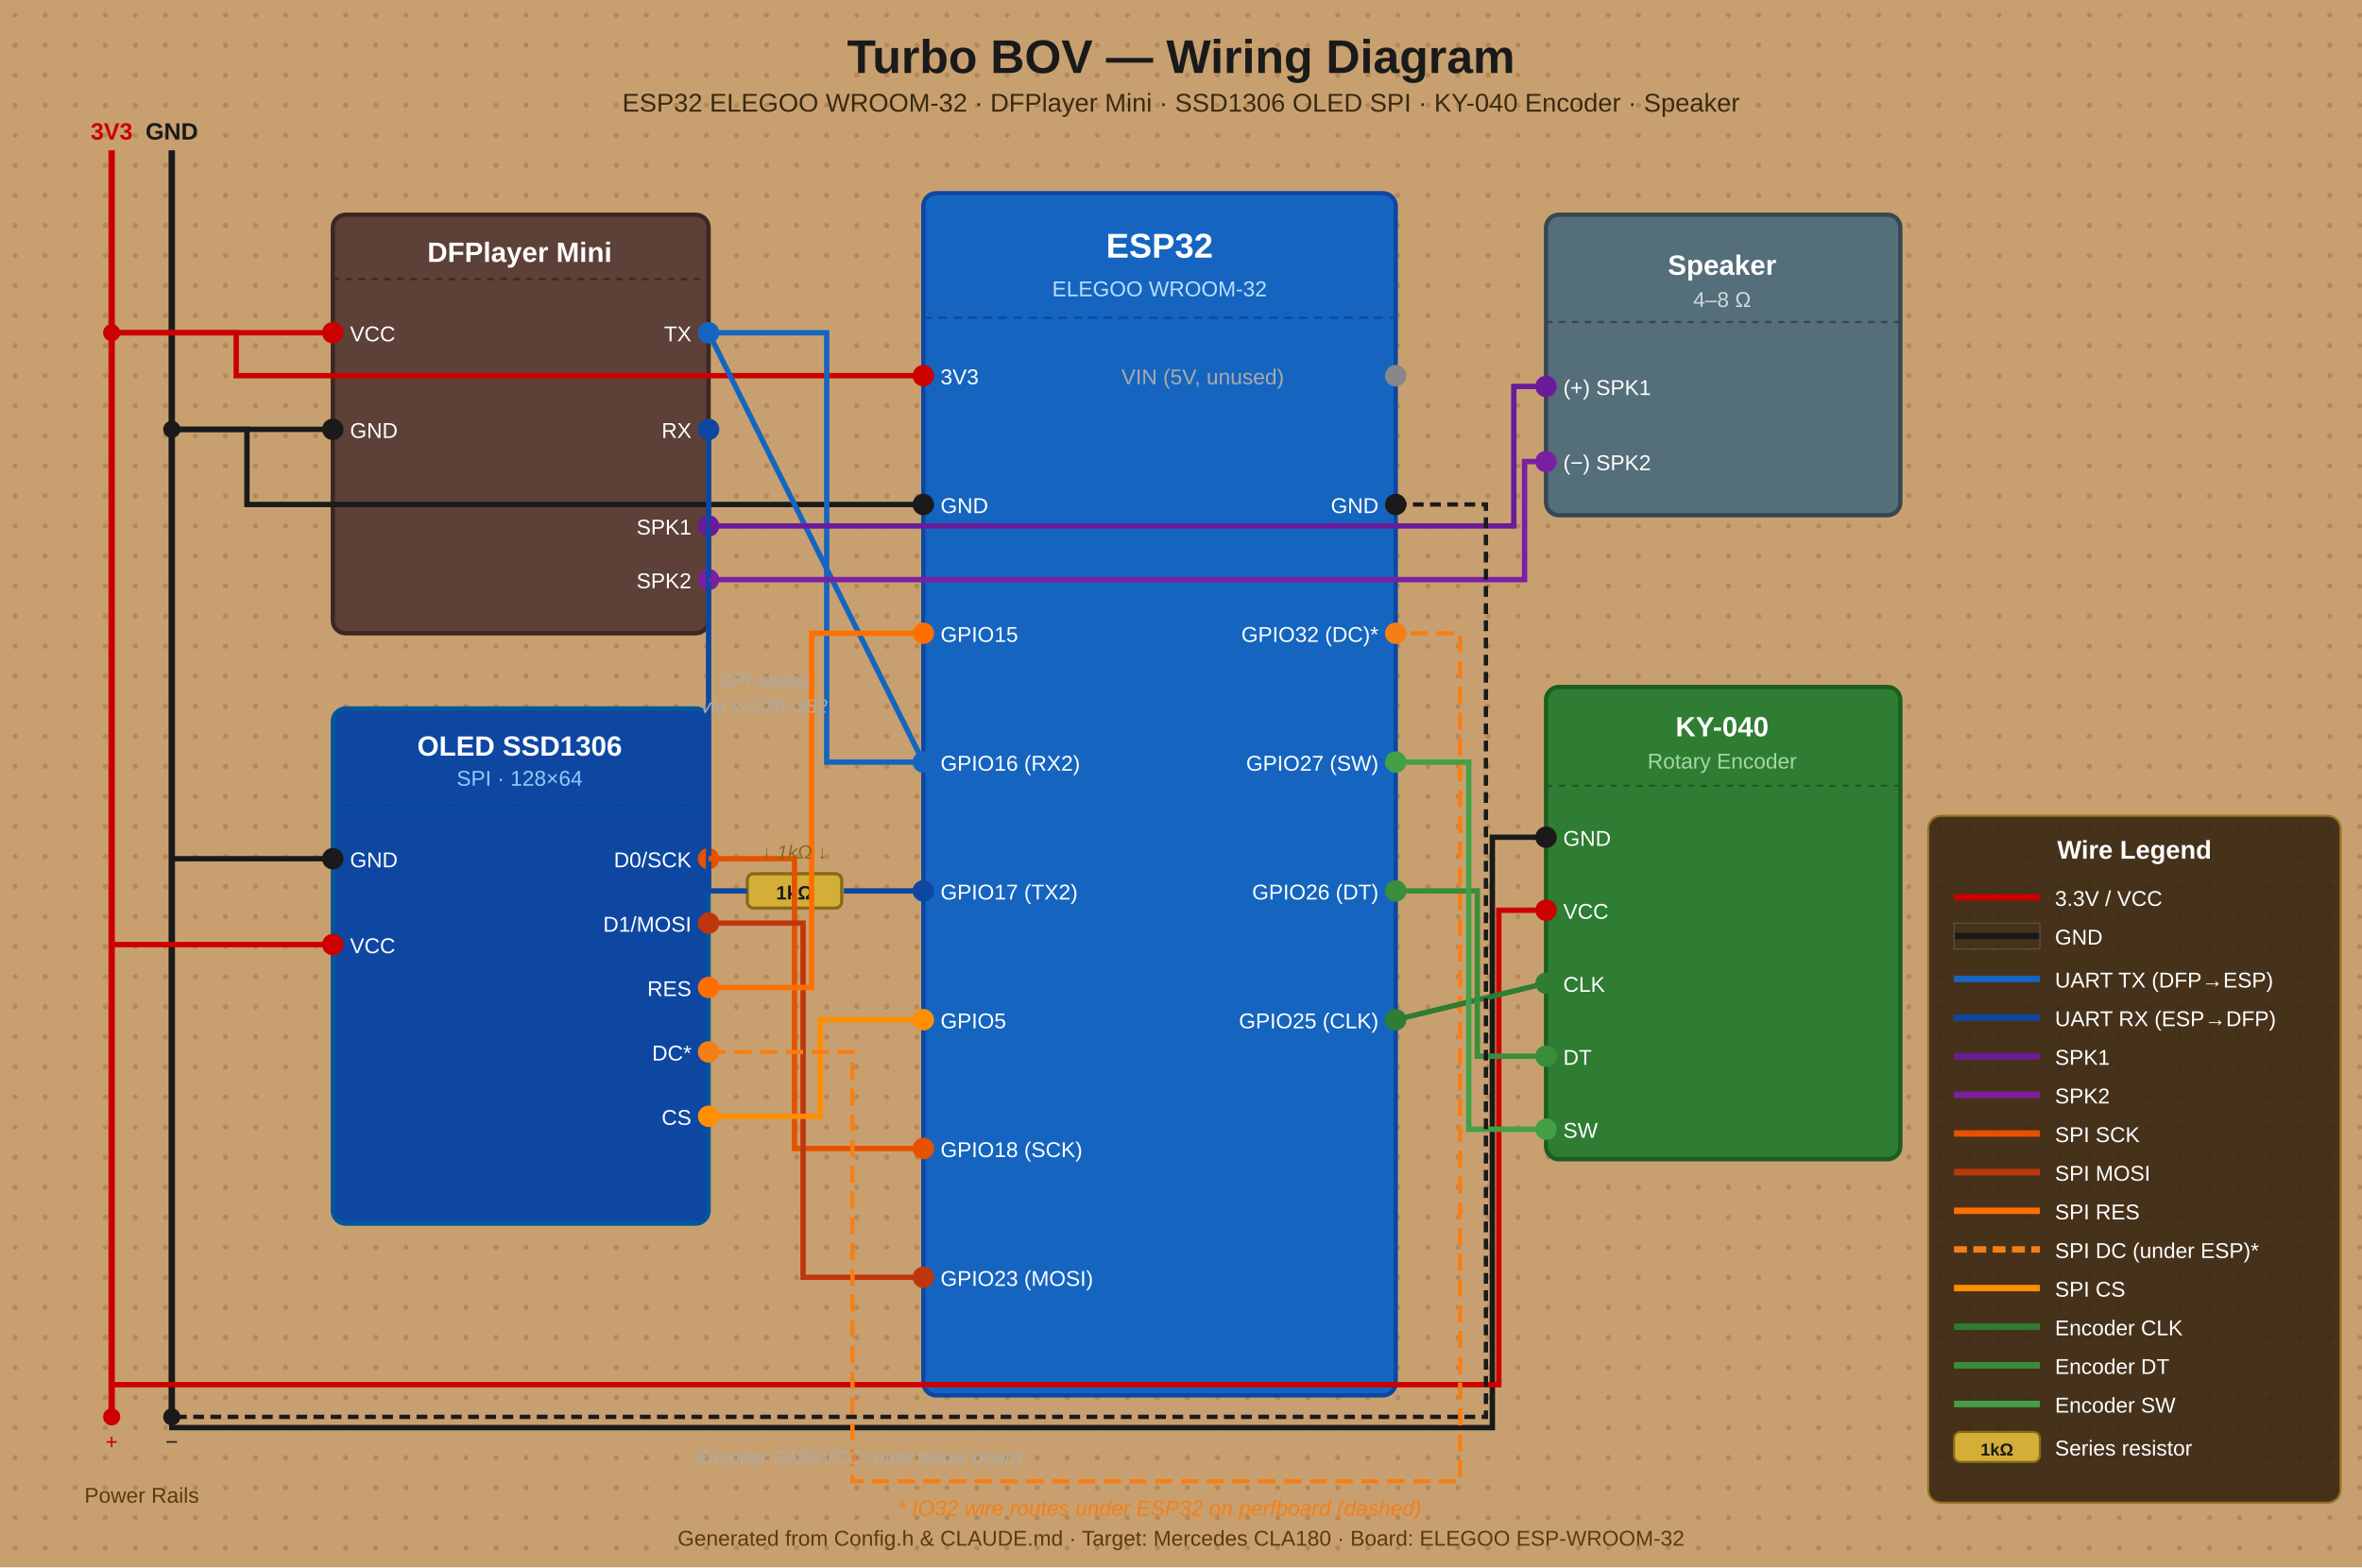
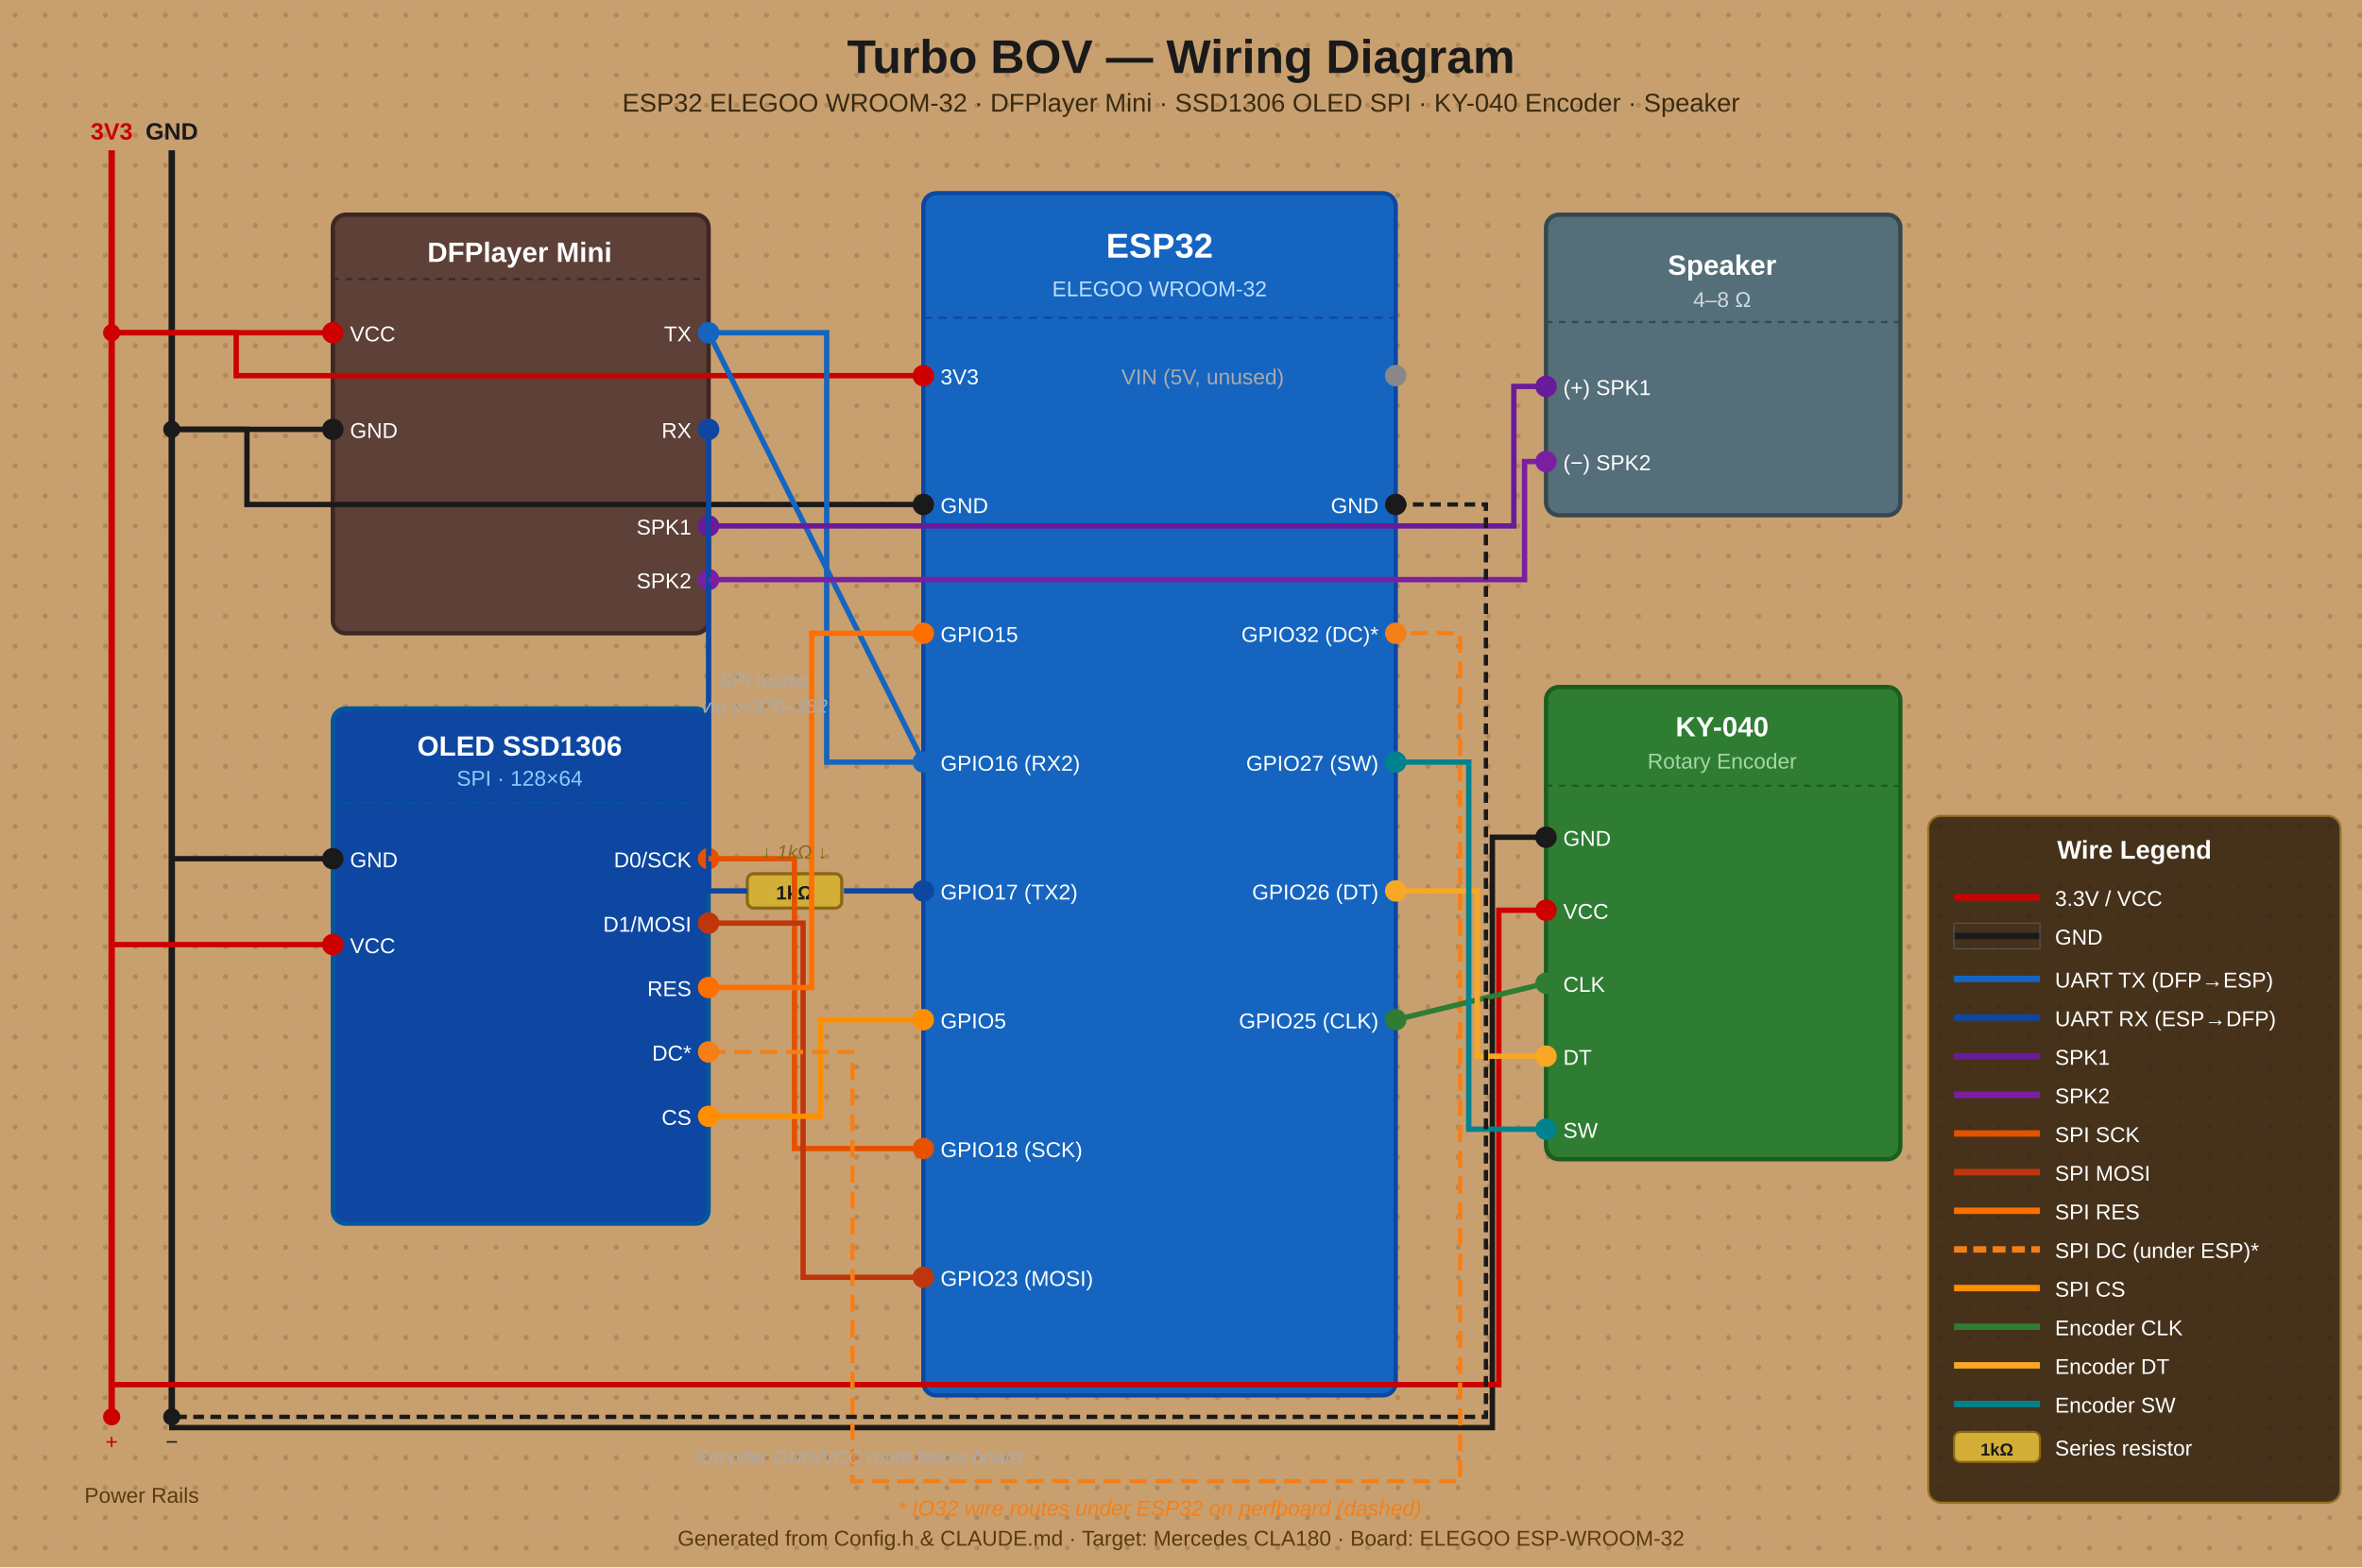
<svg xmlns="http://www.w3.org/2000/svg" viewBox="0 0 1100 730" width="1100" height="730" font-family="Arial, sans-serif">
  <rect width="1100" height="730" fill="#C8A070" />
  <defs>
    <pattern id="dots" x="0" y="0" width="14" height="14" patternUnits="userSpaceOnUse">
      <circle cx="7" cy="7" r="1.2" fill="#A07040" opacity="0.5" />
    </pattern>
  </defs>
  <rect width="1100" height="730" fill="url(#dots)" />
  <text x="550" y="34" text-anchor="middle" font-size="22" font-weight="bold" fill="#1A1A1A">Turbo BOV — Wiring Diagram</text>
  <text x="550" y="52" text-anchor="middle" font-size="12" fill="#3A2A10">ESP32 ELEGOO WROOM-32 · DFPlayer Mini · SSD1306 OLED SPI · KY-040 Encoder · Speaker</text>
  <line x1="52" y1="70" x2="52" y2="660" stroke="#CC0000" stroke-width="3" />
  <text x="52" y="65" text-anchor="middle" font-size="11" font-weight="bold" fill="#CC0000">3V3</text>
  <text x="52" y="675" text-anchor="middle" font-size="10" fill="#CC0000">+</text>
  <line x1="80" y1="70" x2="80" y2="660" stroke="#1A1A1A" stroke-width="3" />
  <text x="80" y="65" text-anchor="middle" font-size="11" font-weight="bold" fill="#1A1A1A">GND</text>
  <text x="80" y="675" text-anchor="middle" font-size="10" fill="#1A1A1A">−</text>
  <text x="66" y="700" text-anchor="middle" font-size="10" fill="#5A3A10">Power Rails</text>
  <rect x="430" y="90" width="220" height="560" rx="6" fill="#1565C0" stroke="#0D47A1" stroke-width="2" />
  <text x="540" y="120" text-anchor="middle" font-size="16" font-weight="bold" fill="white">ESP32</text>
  <text x="540" y="138" text-anchor="middle" font-size="10" fill="#BBDEFB">ELEGOO WROOM-32</text>
  <line x1="430" y1="148" x2="650" y2="148" stroke="#0D47A1" stroke-width="1" stroke-dasharray="4,3" />
  <circle cx="430" cy="175" r="5" fill="#CC0000" />
  <text x="438" y="179" font-size="10" fill="white">3V3</text>
  <circle cx="430" cy="235" r="5" fill="#1A1A1A" />
  <text x="438" y="239" font-size="10" fill="white">GND</text>
  <circle cx="430" cy="295" r="5" fill="#FF6F00" />
  <text x="438" y="299" font-size="10" fill="white">GPIO15</text>
  <circle cx="430" cy="355" r="5" fill="#1565C0" />
  <text x="438" y="359" font-size="10" fill="white">GPIO16 (RX2)</text>
  <circle cx="430" cy="415" r="5" fill="#0D47A1" />
  <text x="438" y="419" font-size="10" fill="white">GPIO17 (TX2)</text>
  <circle cx="430" cy="475" r="5" fill="#FF8F00" />
  <text x="438" y="479" font-size="10" fill="white">GPIO5</text>
  <circle cx="430" cy="535" r="5" fill="#E65100" />
  <text x="438" y="539" font-size="10" fill="white">GPIO18 (SCK)</text>
  <circle cx="430" cy="595" r="5" fill="#BF360C" />
  <text x="438" y="599" font-size="10" fill="white">GPIO23 (MOSI)</text>
  <circle cx="650" cy="175" r="5" fill="#888888" />
  <text x="598" y="179" font-size="10" fill="#AAAAAA" text-anchor="end">VIN (5V, unused)</text>
  <circle cx="650" cy="235" r="5" fill="#1A1A1A" />
  <text x="642" y="239" font-size="10" fill="white" text-anchor="end">GND</text>
  <circle cx="650" cy="295" r="5" fill="#F57F17" />
  <text x="642" y="299" font-size="10" fill="white" text-anchor="end">GPIO32 (DC)*</text>
-   <circle cx="650" cy="355" r="5" fill="#43A047" />
+   <circle cx="650" cy="355" r="5" fill="#00838F" />
  <text x="642" y="359" font-size="10" fill="white" text-anchor="end">GPIO27 (SW)</text>
-   <circle cx="650" cy="415" r="5" fill="#388E3C" />
+   <circle cx="650" cy="415" r="5" fill="#F9A825" />
  <text x="642" y="419" font-size="10" fill="white" text-anchor="end">GPIO26 (DT)</text>
  <circle cx="650" cy="475" r="5" fill="#2E7D32" />
  <text x="642" y="479" font-size="10" fill="white" text-anchor="end">GPIO25 (CLK)</text>
  <rect x="155" y="100" width="175" height="195" rx="6" fill="#5D4037" stroke="#3E2723" stroke-width="2" />
  <text x="242" y="122" text-anchor="middle" font-size="13" font-weight="bold" fill="white">DFPlayer Mini</text>
  <line x1="155" y1="130" x2="330" y2="130" stroke="#3E2723" stroke-width="1" stroke-dasharray="3,3" />
  <circle cx="155" cy="155" r="5" fill="#CC0000" />
  <text x="163" y="159" font-size="10" fill="white">VCC</text>
  <circle cx="155" cy="200" r="5" fill="#1A1A1A" />
  <text x="163" y="204" font-size="10" fill="white">GND</text>
  <circle cx="330" cy="155" r="5" fill="#1565C0" />
  <text x="322" y="159" font-size="10" fill="white" text-anchor="end">TX</text>
  <circle cx="330" cy="200" r="5" fill="#0D47A1" />
  <text x="322" y="204" font-size="10" fill="white" text-anchor="end">RX</text>
  <circle cx="330" cy="245" r="5" fill="#6A1B9A" />
  <text x="322" y="249" font-size="10" fill="white" text-anchor="end">SPK1</text>
  <circle cx="330" cy="270" r="5" fill="#7B1FA2" />
  <text x="322" y="274" font-size="10" fill="white" text-anchor="end">SPK2</text>
  <rect x="155" y="330" width="175" height="240" rx="6" fill="#0D47A1" stroke="#01579B" stroke-width="2" />
  <text x="242" y="352" text-anchor="middle" font-size="13" font-weight="bold" fill="white">OLED SSD1306</text>
  <text x="242" y="366" text-anchor="middle" font-size="10" fill="#90CAF9">SPI · 128×64</text>
  <line x1="155" y1="374" x2="330" y2="374" stroke="#01579B" stroke-width="1" stroke-dasharray="3,3" />
  <circle cx="155" cy="400" r="5" fill="#1A1A1A" />
  <text x="163" y="404" font-size="10" fill="white">GND</text>
  <circle cx="155" cy="440" r="5" fill="#CC0000" />
  <text x="163" y="444" font-size="10" fill="white">VCC</text>
  <circle cx="330" cy="400" r="5" fill="#E65100" />
  <text x="322" y="404" font-size="10" fill="white" text-anchor="end">D0/SCK</text>
  <circle cx="330" cy="430" r="5" fill="#BF360C" />
  <text x="322" y="434" font-size="10" fill="white" text-anchor="end">D1/MOSI</text>
  <circle cx="330" cy="460" r="5" fill="#FF6F00" />
  <text x="322" y="464" font-size="10" fill="white" text-anchor="end">RES</text>
  <circle cx="330" cy="490" r="5" fill="#F57F17" />
  <text x="322" y="494" font-size="10" fill="white" text-anchor="end">DC*</text>
  <circle cx="330" cy="520" r="5" fill="#FF8F00" />
  <text x="322" y="524" font-size="10" fill="white" text-anchor="end">CS</text>
  <rect x="720" y="320" width="165" height="220" rx="6" fill="#2E7D32" stroke="#1B5E20" stroke-width="2" />
  <text x="802" y="343" text-anchor="middle" font-size="13" font-weight="bold" fill="white">KY-040</text>
  <text x="802" y="358" text-anchor="middle" font-size="10" fill="#A5D6A7">Rotary Encoder</text>
  <line x1="720" y1="366" x2="885" y2="366" stroke="#1B5E20" stroke-width="1" stroke-dasharray="3,3" />
  <circle cx="720" cy="390" r="5" fill="#1A1A1A" />
  <text x="728" y="394" font-size="10" fill="white">GND</text>
  <circle cx="720" cy="424" r="5" fill="#CC0000" />
  <text x="728" y="428" font-size="10" fill="white">VCC</text>
  <circle cx="720" cy="458" r="5" fill="#2E7D32" />
  <text x="728" y="462" font-size="10" fill="white">CLK</text>
-   <circle cx="720" cy="492" r="5" fill="#388E3C" />
+   <circle cx="720" cy="492" r="5" fill="#F9A825" />
  <text x="728" y="496" font-size="10" fill="white">DT</text>
-   <circle cx="720" cy="526" r="5" fill="#43A047" />
+   <circle cx="720" cy="526" r="5" fill="#00838F" />
  <text x="728" y="530" font-size="10" fill="white">SW</text>
  <rect x="720" y="100" width="165" height="140" rx="6" fill="#546E7A" stroke="#37474F" stroke-width="2" />
  <text x="802" y="128" text-anchor="middle" font-size="13" font-weight="bold" fill="white">Speaker</text>
  <text x="802" y="143" text-anchor="middle" font-size="10" fill="#CFD8DC">4–8 Ω</text>
  <line x1="720" y1="150" x2="885" y2="150" stroke="#37474F" stroke-width="1" stroke-dasharray="3,3" />
  <circle cx="720" cy="180" r="5" fill="#6A1B9A" />
  <text x="728" y="184" font-size="10" fill="white">(+) SPK1</text>
  <circle cx="720" cy="215" r="5" fill="#7B1FA2" />
  <text x="728" y="219" font-size="10" fill="white">(−) SPK2</text>
  <line x1="52" y1="155" x2="155" y2="155" stroke="#CC0000" stroke-width="2.5" />
  <line x1="80" y1="200" x2="155" y2="200" stroke="#1A1A1A" stroke-width="2.5" />
  <line x1="80" y1="400" x2="155" y2="400" stroke="#1A1A1A" stroke-width="2.5" />
  <line x1="52" y1="440" x2="155" y2="440" stroke="#CC0000" stroke-width="2.5" />
  <polyline points="430,175 110,175 110,155 52,155" stroke="#CC0000" stroke-width="2.5" fill="none" />
  <circle cx="52" cy="155" r="4" fill="#CC0000" />
  <polyline points="430,235 115,235 115,200 80,200" stroke="#1A1A1A" stroke-width="2.5" fill="none" />
  <circle cx="80" cy="200" r="4" fill="#1A1A1A" />
  <polyline points="720,390 695,390 695,665 80,665 80,660" stroke="#1A1A1A" stroke-width="2.5" fill="none" />
  <circle cx="80" cy="660" r="4" fill="#1A1A1A" />
  <polyline points="720,424 698,424 698,645 52,645 52,660" stroke="#CC0000" stroke-width="2.5" fill="none" />
  <circle cx="52" cy="660" r="4" fill="#CC0000" />
  <line x1="330" y1="155" x2="430" y2="355" stroke="#1565C0" stroke-width="2.5" />
  <polyline points="330,155 385,155 385,355 430,355" stroke="#1565C0" stroke-width="2.5" fill="none" />
  <line x1="430" y1="415" x2="393" y2="415" stroke="#0D47A1" stroke-width="2.5" />
  <rect x="348" y="407" width="44" height="16" rx="3" fill="#D4AF37" stroke="#8B6914" stroke-width="1.5" />
  <text x="370" y="419" text-anchor="middle" font-size="9" font-weight="bold" fill="#1A1A1A">1kΩ</text>
  <polyline points="348,415 330,415 330,200" stroke="#0D47A1" stroke-width="2.5" fill="none" />
  <polyline points="330,245 705,245 705,180 720,180" stroke="#6A1B9A" stroke-width="2.5" fill="none" />
  <polyline points="330,270 710,270 710,215 720,215" stroke="#7B1FA2" stroke-width="2.5" fill="none" />
  <polyline points="330,400 370,400 370,535 430,535" stroke="#E65100" stroke-width="2.5" fill="none" />
  <polyline points="330,430 374,430 374,595 430,595" stroke="#BF360C" stroke-width="2.5" fill="none" />
  <polyline points="330,460 378,460 378,295 430,295" stroke="#FF6F00" stroke-width="2.5" fill="none" />
  <polyline points="330,520 382,520 382,475 430,475" stroke="#FF8F00" stroke-width="2.5" fill="none" />
  <polyline points="330,490 397,490 397,690 680,690 680,295 650,295" stroke="#F57F17" stroke-width="2" stroke-dasharray="8,4" fill="none" />
  <text x="540" y="706" text-anchor="middle" font-size="10" fill="#F57F17" font-style="italic">* IO32 wire routes under ESP32 on perfboard (dashed)</text>
  <line x1="720" y1="458" x2="650" y2="475" stroke="#2E7D32" stroke-width="2.5" />
-   <polyline points="720,492 688,492 688,415 650,415" stroke="#388E3C" stroke-width="2.5" fill="none" />
-   <polyline points="720,526 684,526 684,355 650,355" stroke="#43A047" stroke-width="2.5" fill="none" />
+   <polyline points="720,492 688,492 688,415 650,415" stroke="#F9A825" stroke-width="2.5" fill="none" />
+   <polyline points="720,526 684,526 684,355 650,355" stroke="#00838F" stroke-width="2.5" fill="none" />
  <polyline points="650,235 692,235 692,660 80,660" stroke="#1A1A1A" stroke-width="2" stroke-dasharray="5,3" fill="none" />
  <rect x="898" y="380" width="192" height="320" rx="6" fill="#2A1A08" opacity="0.82" stroke="#8B6914" stroke-width="1" />
  <text x="994" y="400" text-anchor="middle" font-size="12" font-weight="bold" fill="white">Wire Legend</text>
  <line x1="910" y1="418" x2="950" y2="418" stroke="#CC0000" stroke-width="3" />
  <text x="957" y="422" font-size="10" fill="white">3.3V / VCC</text>
  <line x1="910" y1="436" x2="950" y2="436" stroke="#1A1A1A" stroke-width="3" />
  <rect x="910" y="430" width="40" height="12" fill="none" stroke="#555" stroke-width="0.5" />
  <text x="957" y="440" font-size="10" fill="white">GND</text>
  <line x1="910" y1="456" x2="950" y2="456" stroke="#1565C0" stroke-width="3" />
  <text x="957" y="460" font-size="10" fill="white">UART TX (DFP→ESP)</text>
  <line x1="910" y1="474" x2="950" y2="474" stroke="#0D47A1" stroke-width="3" />
  <text x="957" y="478" font-size="10" fill="white">UART RX (ESP→DFP)</text>
  <line x1="910" y1="492" x2="950" y2="492" stroke="#6A1B9A" stroke-width="3" />
  <text x="957" y="496" font-size="10" fill="white">SPK1</text>
  <line x1="910" y1="510" x2="950" y2="510" stroke="#7B1FA2" stroke-width="3" />
  <text x="957" y="514" font-size="10" fill="white">SPK2</text>
  <line x1="910" y1="528" x2="950" y2="528" stroke="#E65100" stroke-width="3" />
  <text x="957" y="532" font-size="10" fill="white">SPI SCK</text>
  <line x1="910" y1="546" x2="950" y2="546" stroke="#BF360C" stroke-width="3" />
  <text x="957" y="550" font-size="10" fill="white">SPI MOSI</text>
  <line x1="910" y1="564" x2="950" y2="564" stroke="#FF6F00" stroke-width="3" />
  <text x="957" y="568" font-size="10" fill="white">SPI RES</text>
  <line x1="910" y1="582" x2="950" y2="582" stroke="#F57F17" stroke-width="3" stroke-dasharray="6,3" />
  <text x="957" y="586" font-size="10" fill="white">SPI DC (under ESP)*</text>
  <line x1="910" y1="600" x2="950" y2="600" stroke="#FF8F00" stroke-width="3" />
  <text x="957" y="604" font-size="10" fill="white">SPI CS</text>
  <line x1="910" y1="618" x2="950" y2="618" stroke="#2E7D32" stroke-width="3" />
  <text x="957" y="622" font-size="10" fill="white">Encoder CLK</text>
-   <line x1="910" y1="636" x2="950" y2="636" stroke="#388E3C" stroke-width="3" />
+   <line x1="910" y1="636" x2="950" y2="636" stroke="#F9A825" stroke-width="3" />
  <text x="957" y="640" font-size="10" fill="white">Encoder DT</text>
-   <line x1="910" y1="654" x2="950" y2="654" stroke="#43A047" stroke-width="3" />
+   <line x1="910" y1="654" x2="950" y2="654" stroke="#00838F" stroke-width="3" />
  <text x="957" y="658" font-size="10" fill="white">Encoder SW</text>
  <rect x="910" y="667" width="40" height="14" rx="3" fill="#D4AF37" stroke="#8B6914" stroke-width="1" />
  <text x="930" y="678" text-anchor="middle" font-size="8" font-weight="bold" fill="#1A1A1A">1kΩ</text>
  <text x="957" y="678" font-size="10" fill="white">Series resistor</text>
  <text x="370" y="400" text-anchor="middle" font-size="9" fill="#8B6914" font-style="italic">↓ 1kΩ ↓</text>
  <text x="356" y="320" text-anchor="middle" font-size="9" fill="#AAAAAA" font-style="italic">SPI routes</text>
  <text x="356" y="332" text-anchor="middle" font-size="9" fill="#AAAAAA" font-style="italic">via x=370–382</text>
  <text x="400" y="682" text-anchor="middle" font-size="9" fill="#AAAAAA" font-style="italic">Encoder GND/VCC route below board</text>
  <text x="550" y="720" text-anchor="middle" font-size="10" fill="#5A3A10">Generated from Config.h &amp; CLAUDE.md · Target: Mercedes CLA180 · Board: ELEGOO ESP-WROOM-32</text>
</svg>
